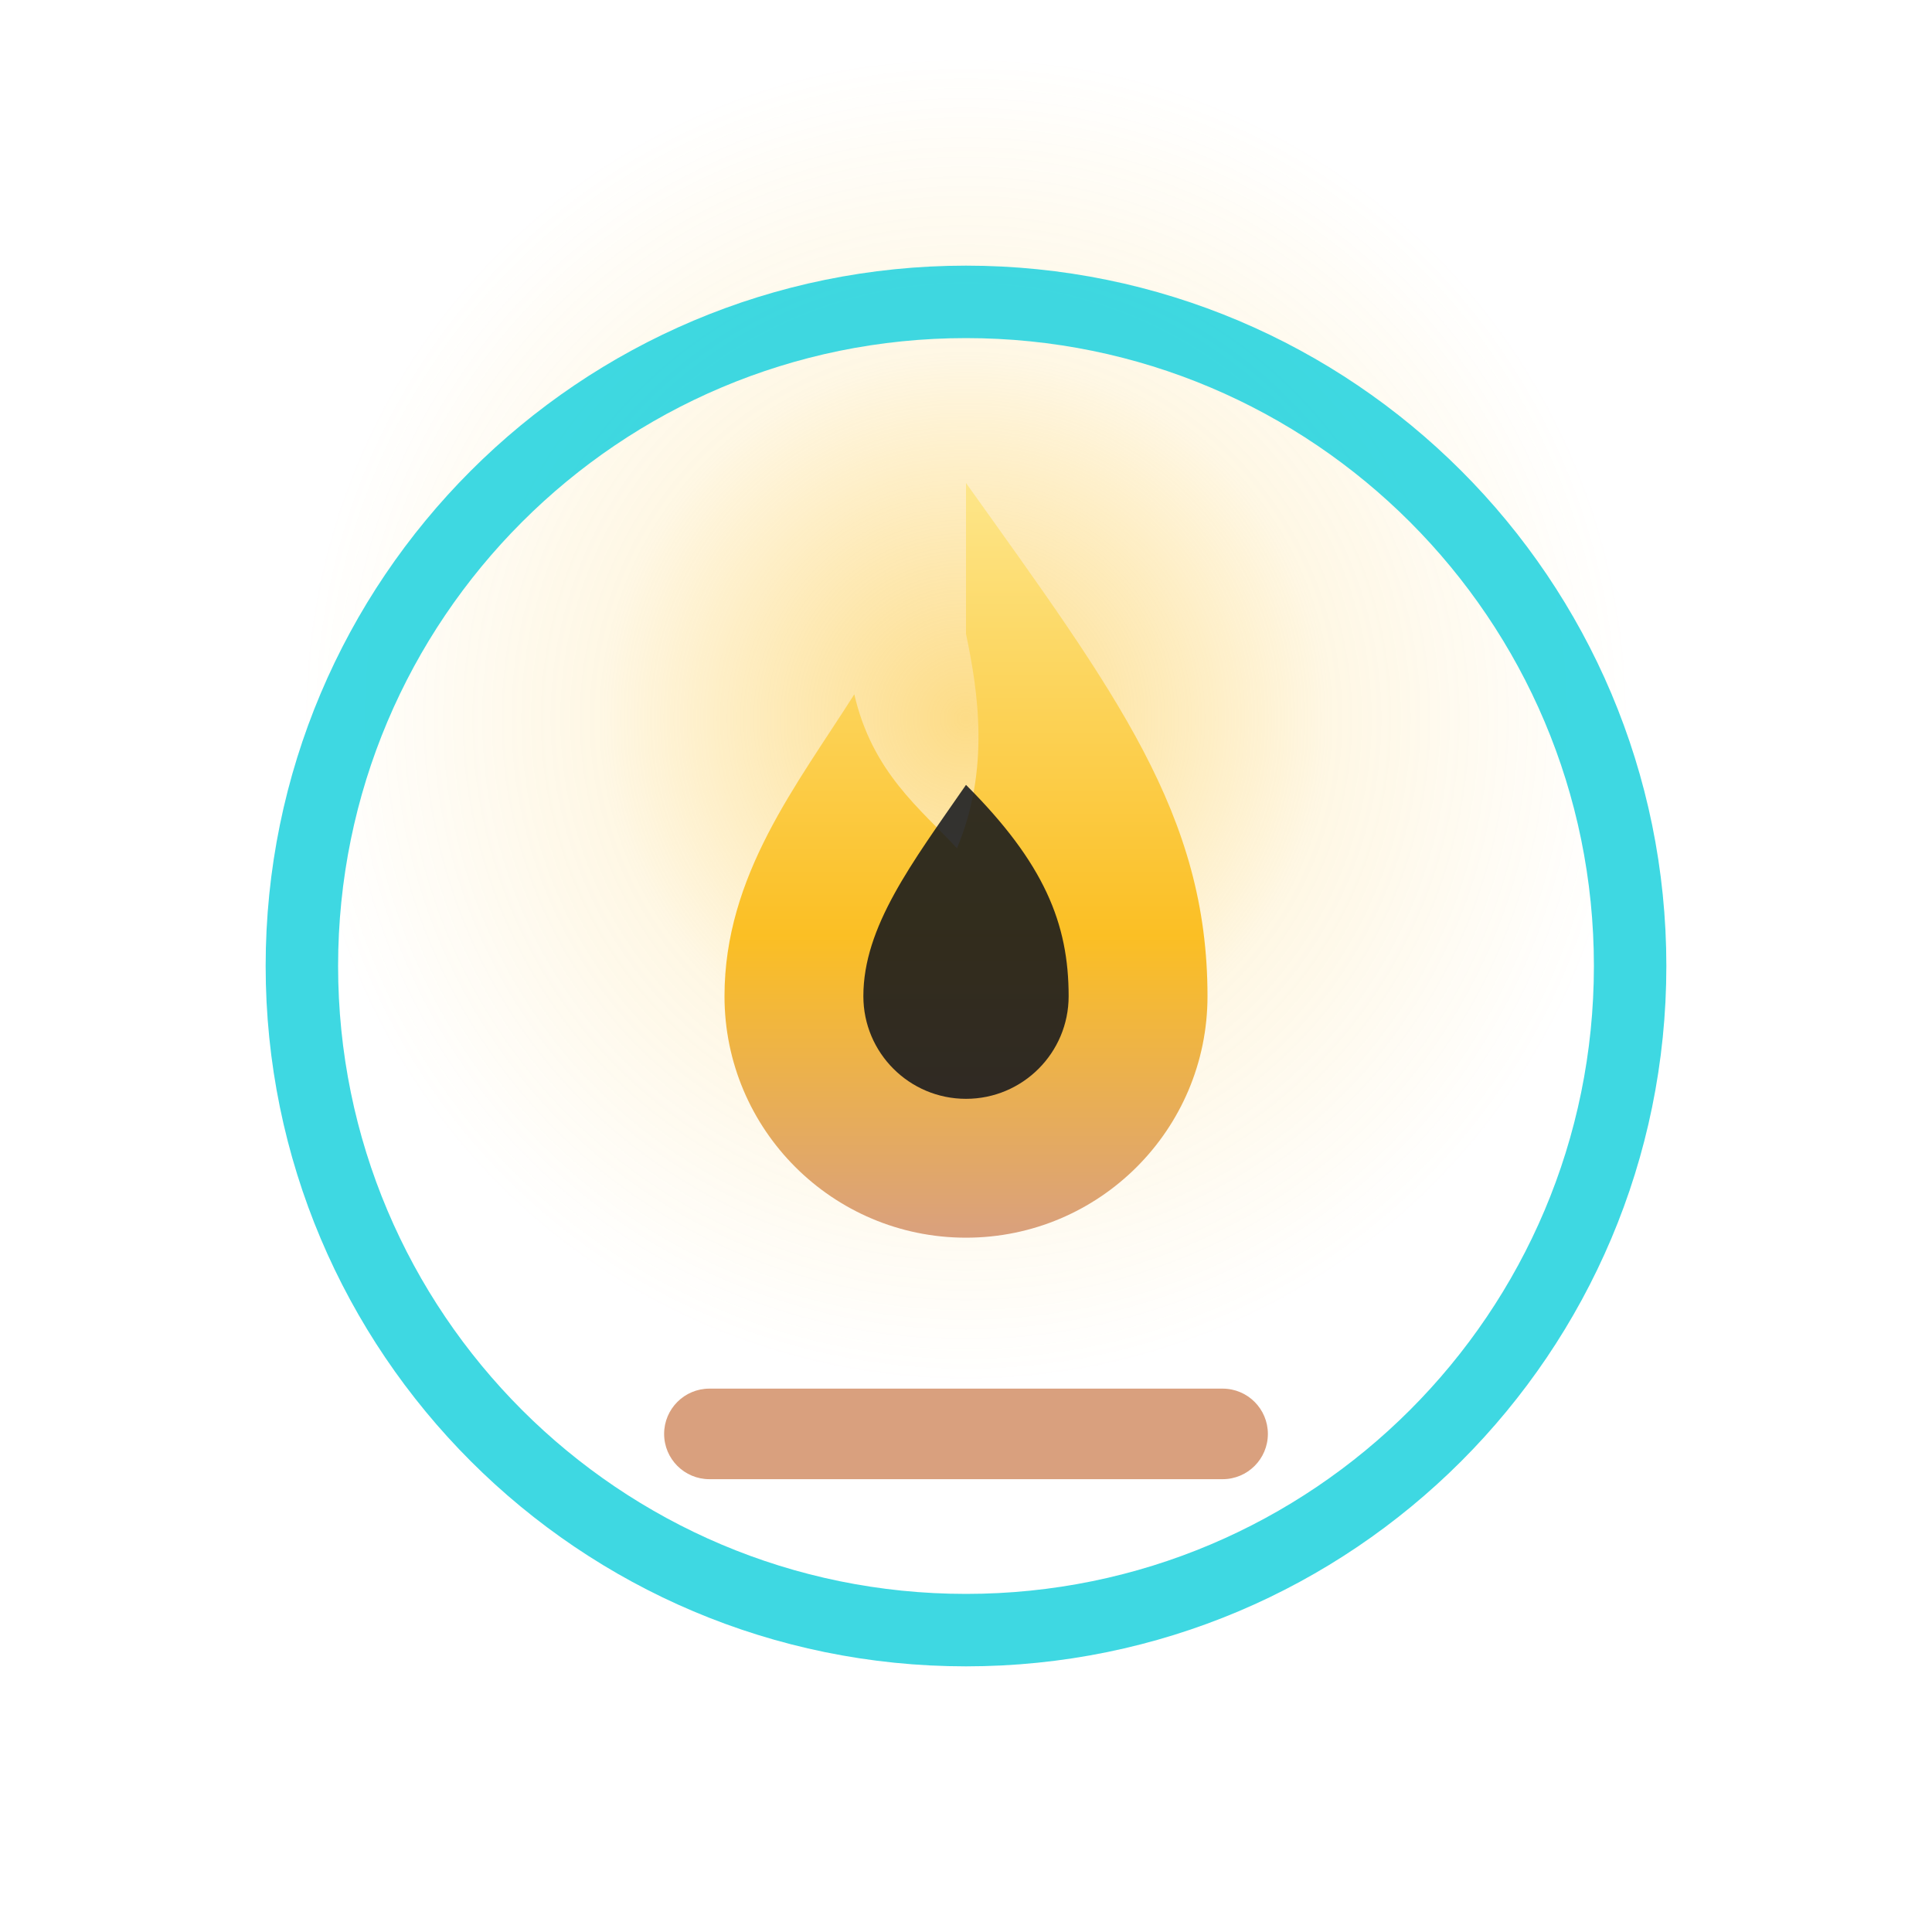
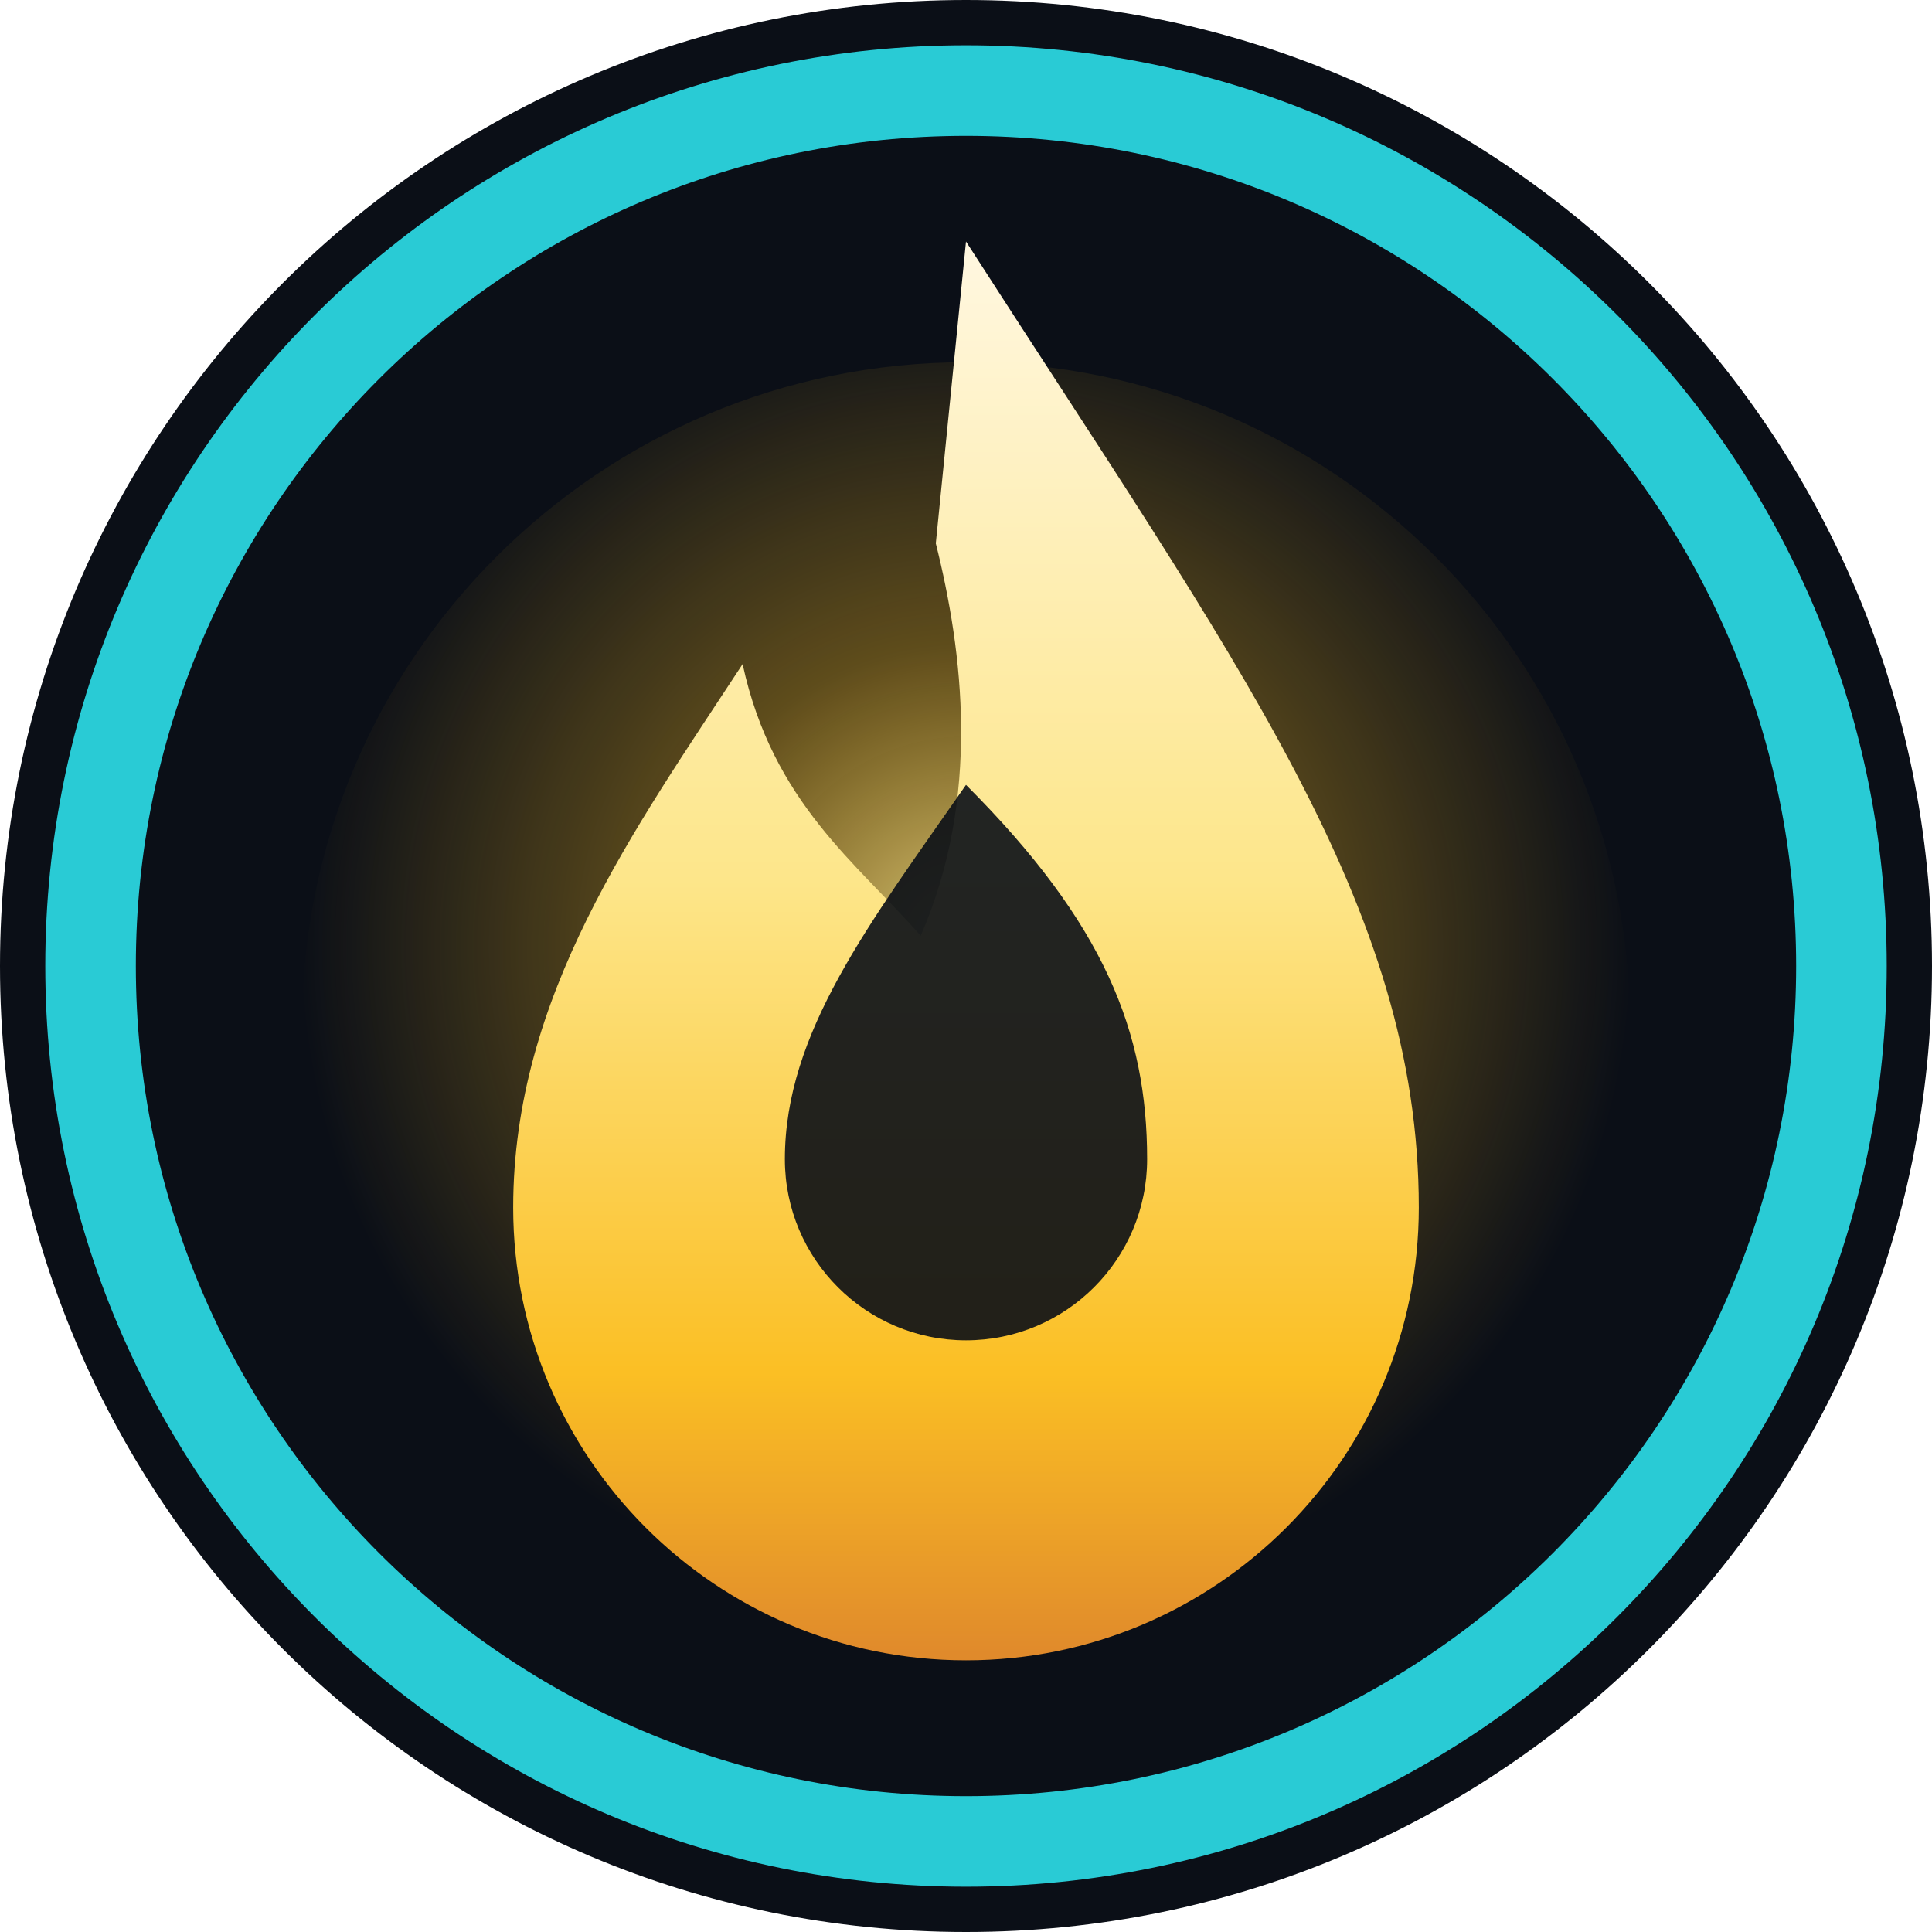
<svg xmlns="http://www.w3.org/2000/svg" viewBox="0 0 64 64" width="64" height="64" role="img" aria-label="The Lamp mark">
  <defs>
-     <radialGradient id="lampGlow" cx="50%" cy="42%" r="42%">
-       <stop offset="0%" stop-color="#fbbf24" stop-opacity="0.55" />
-       <stop offset="55%" stop-color="#fbbf24" stop-opacity="0.12" />
+     <radialGradient id="lampGlow" cx="50%" cy="44%" r="50%">
+       <stop offset="0%" stop-color="#fde68a" stop-opacity="0.85" />
+       <stop offset="45%" stop-color="#fbbf24" stop-opacity="0.35" />
      <stop offset="100%" stop-color="#fbbf24" stop-opacity="0" />
    </radialGradient>
    <linearGradient id="lampFlame" x1="0" y1="0" x2="0" y2="1">
-       <stop offset="0%" stop-color="#fde68a" />
-       <stop offset="60%" stop-color="#fbbf24" />
-       <stop offset="100%" stop-color="#d9a07e" />
+       <stop offset="0%" stop-color="#fff7e0" />
+       <stop offset="45%" stop-color="#fde68a" />
+       <stop offset="80%" stop-color="#fbbf24" />
+       <stop offset="100%" stop-color="#e08a2b" />
    </linearGradient>
  </defs>
-   <circle cx="32" cy="28" r="26" fill="url(#lampGlow)" />
-   <circle cx="32" cy="32" r="22" fill="none" stroke="#2ad4df" stroke-width="2.4" stroke-opacity="0.9" />
-   <path d="M32 16            C 37 23, 40 27, 40 33            a 8 8 0 0 1 -16 0            c 0 -4, 2.4 -7, 4.3 -10            c 0.6 2.6, 2.2 3.8, 3.4 5.1            c 1.1 -2.6, 0.7 -5.2, 0.3 -7.1 Z" fill="url(#lampFlame)" />
-   <path d="M32 26 c 2.6 2.6, 3.4 4.6, 3.4 7 a 3.4 3.4 0 0 1 -6.8 0 c 0 -2.3, 1.6 -4.4, 3.4 -7 Z" fill="#10131b" fill-opacity="0.85" />
-   <rect x="22" y="46" width="20" height="3" rx="1.5" fill="#d9a07e" />
+   <circle cx="32" cy="32" r="32" fill="#0b0f17" />
+   <circle cx="32" cy="32" r="29" fill="none" stroke="#2ad4df" stroke-width="3" stroke-opacity="0.95" />
+   <circle cx="32" cy="34" r="22" fill="url(#lampGlow)" />
+   <path d="M32 8            C 41 22, 47 30, 47 40            a 15 15 0 0 1 -30 0            c 0 -7, 4 -12.5, 7.6 -18            c 1 4.6, 3.8 6.6, 5.9 9            c 2 -4.6, 1.4 -9.4, 0.5 -13 Z" fill="url(#lampFlame)" />
+   <path d="M32 26 c 4.6 4.6, 6 8.2, 6 12.4 a 6 6 0 0 1 -12 0 c 0 -4.2, 2.8 -7.8, 6 -12.4 Z" fill="#0b0f17" fill-opacity="0.9" />
</svg>
